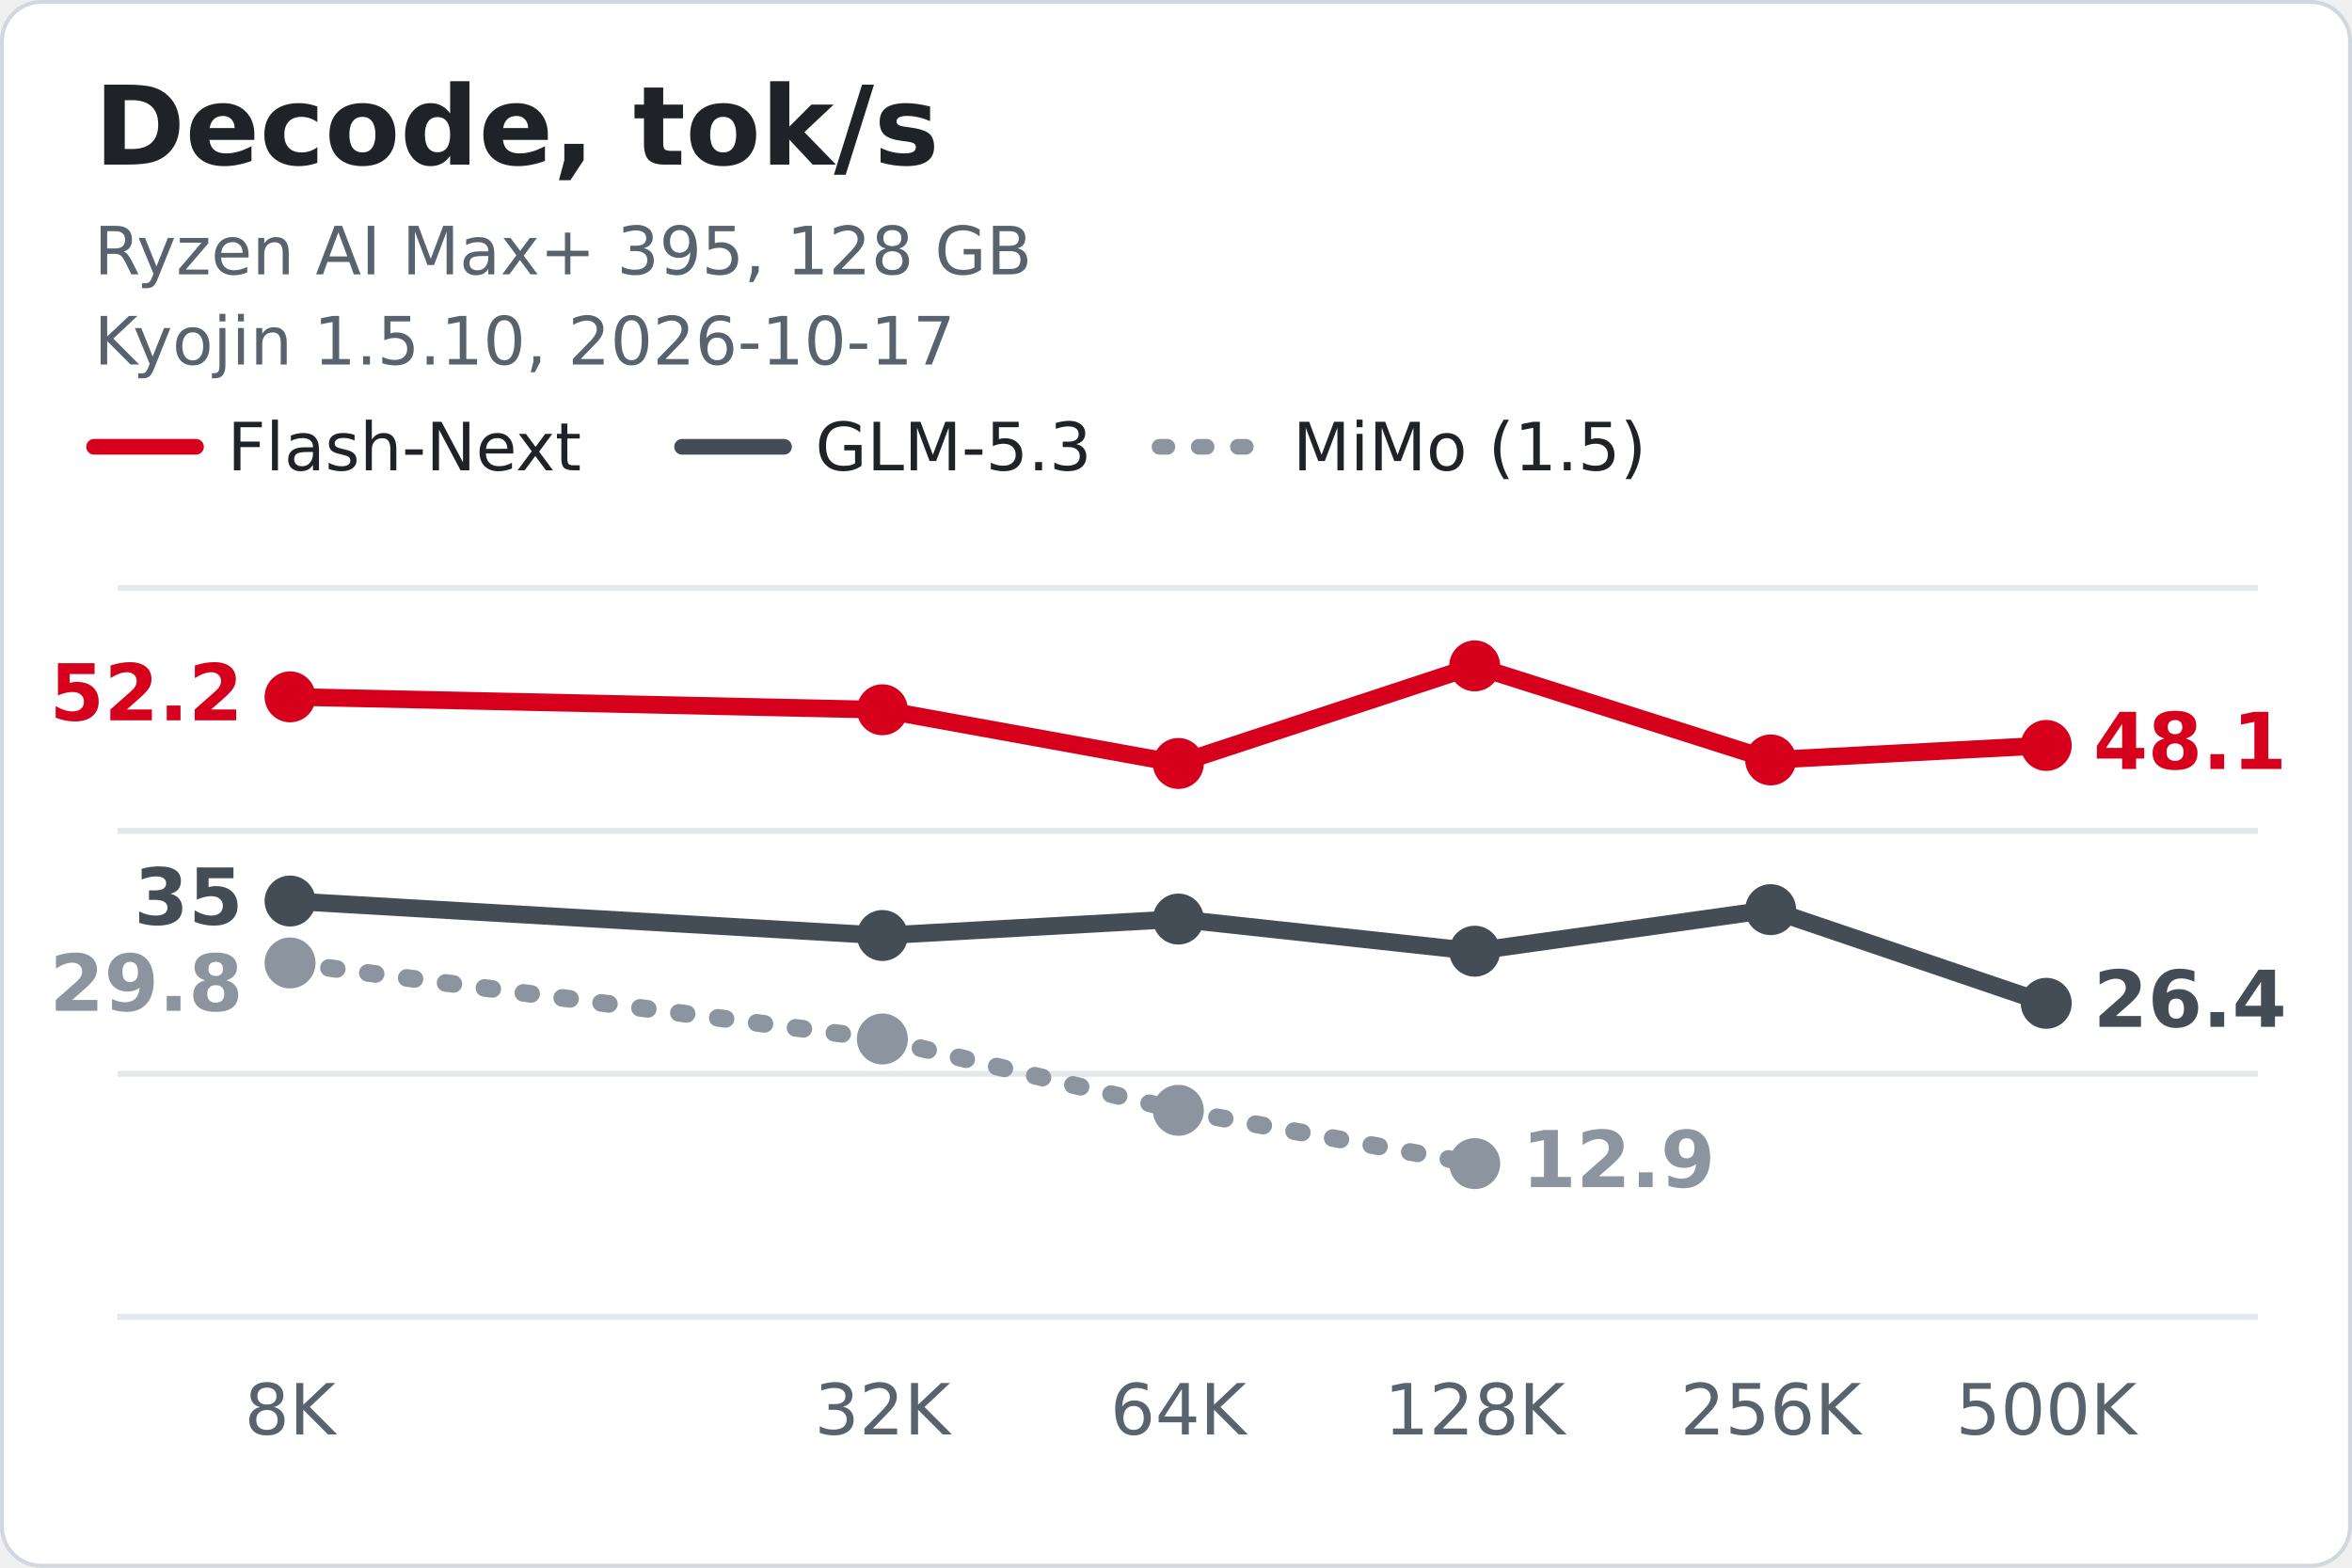
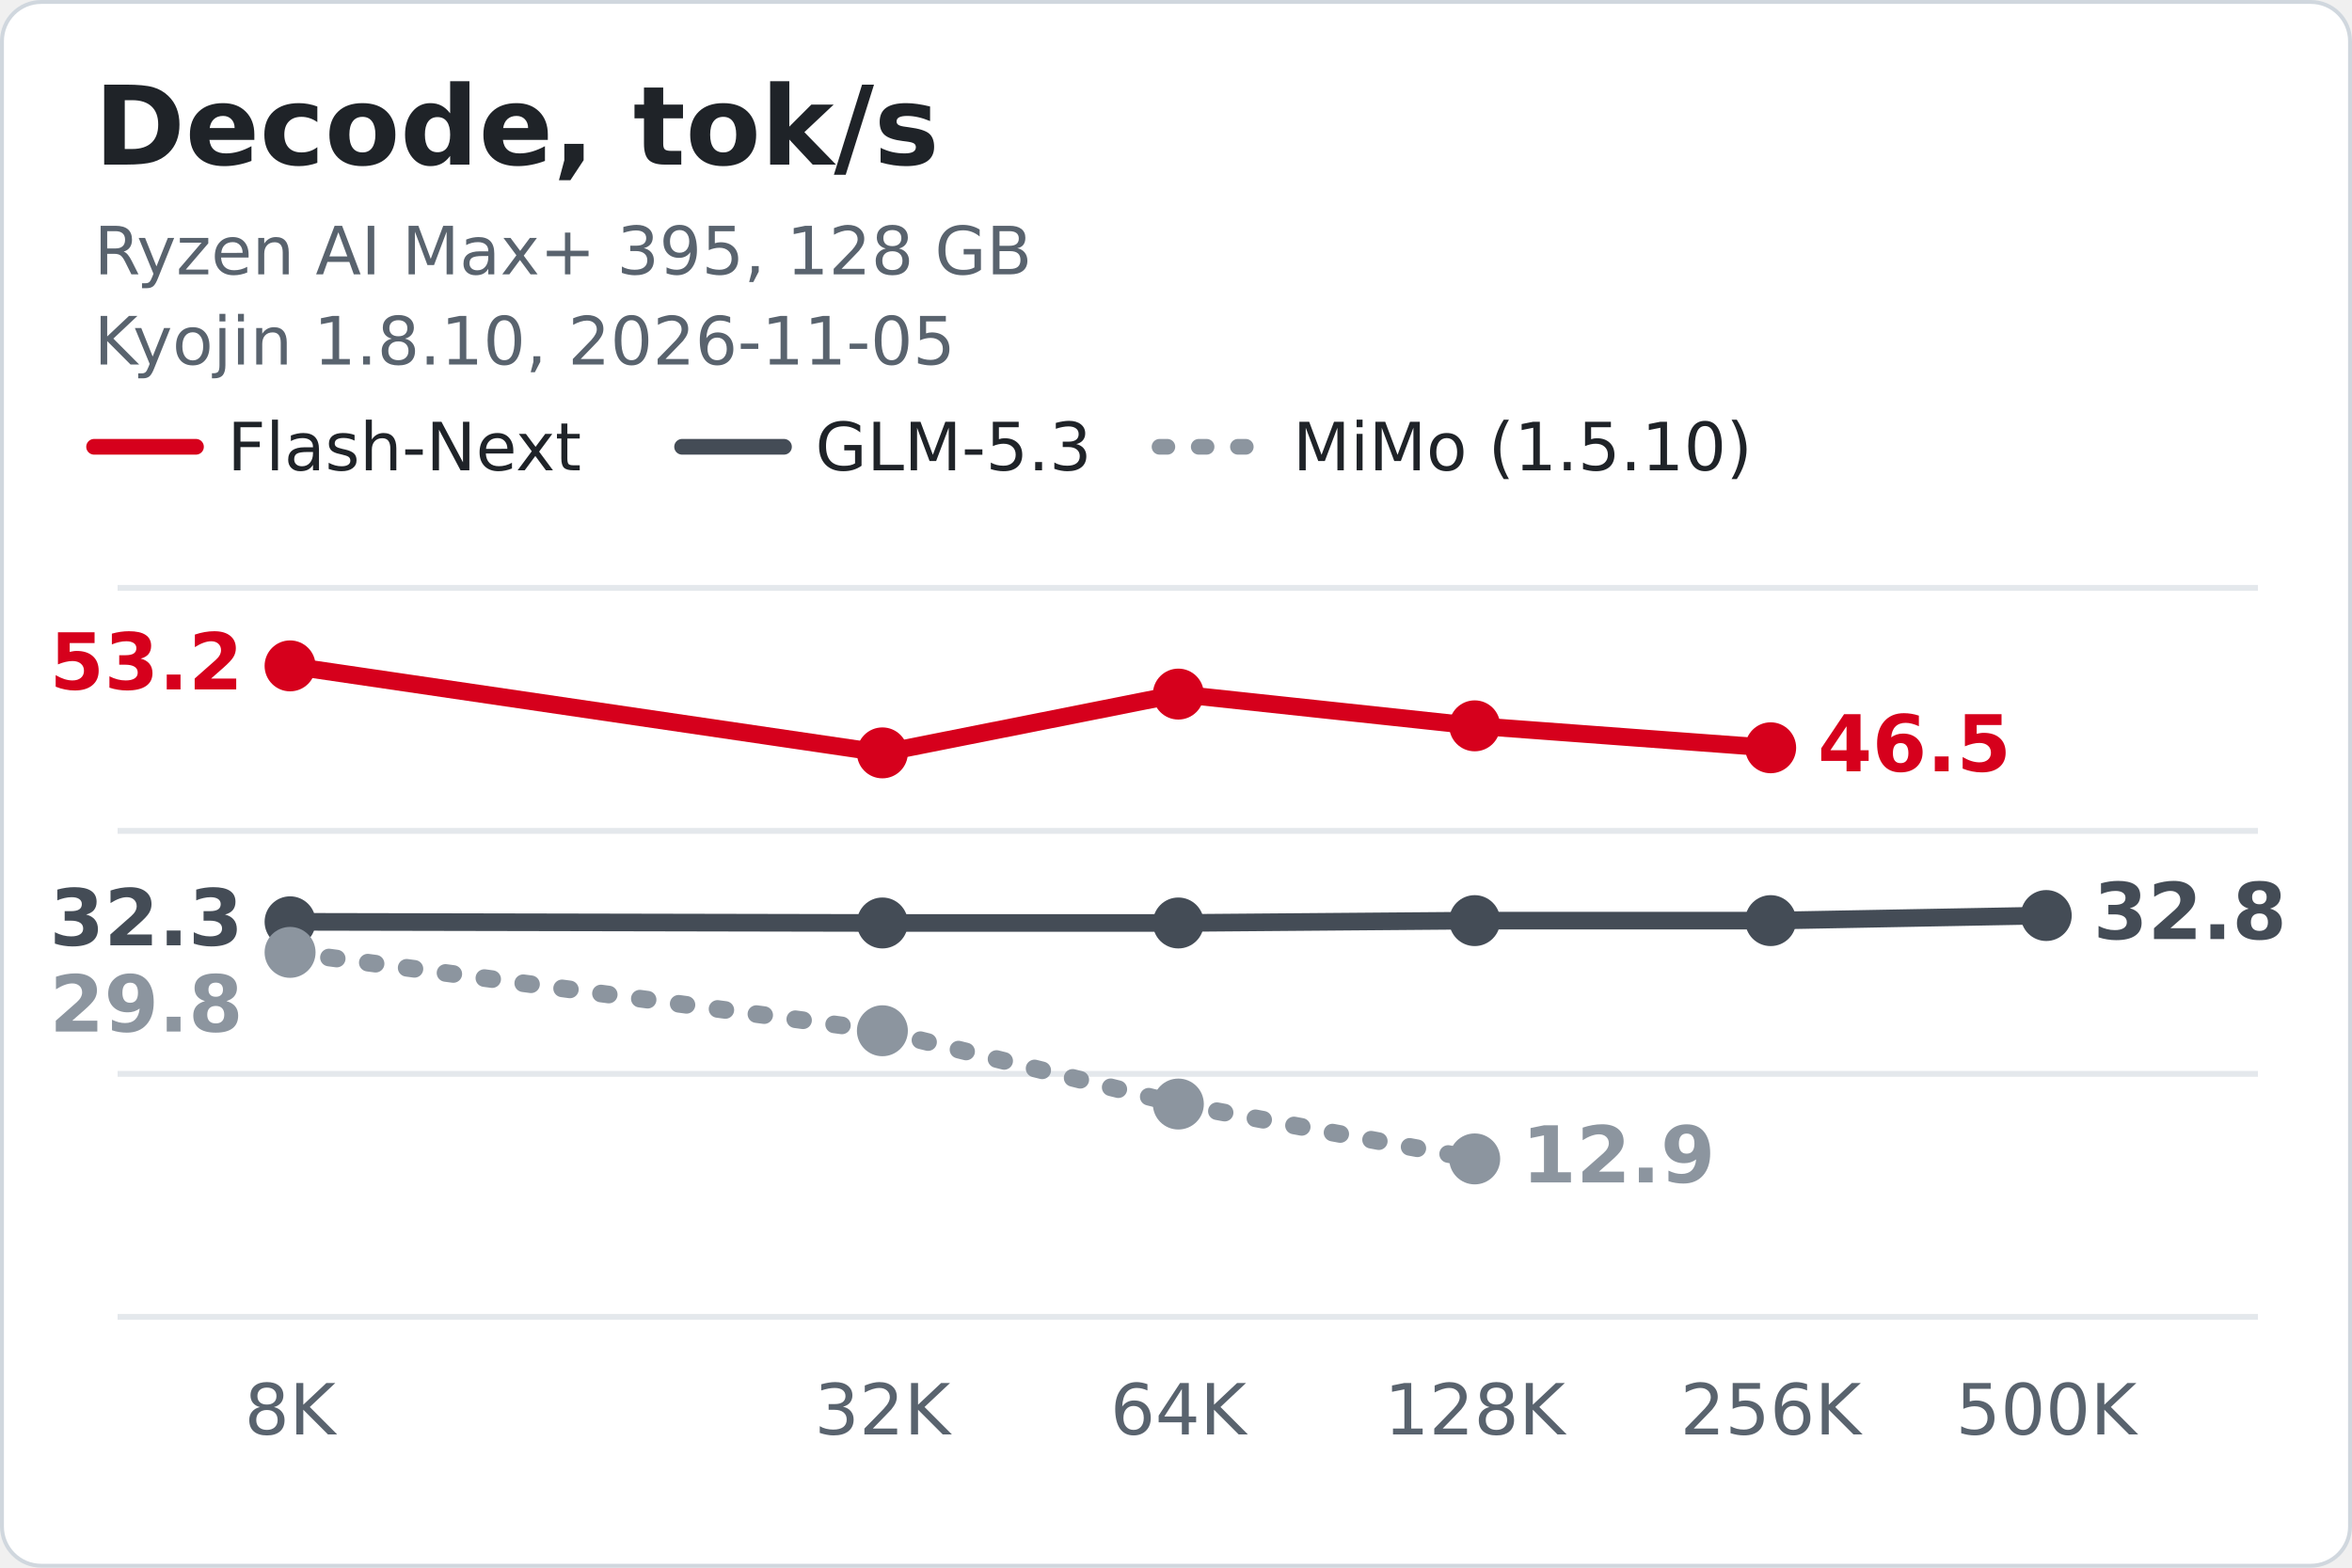
<svg xmlns="http://www.w3.org/2000/svg" width="600" height="400" viewBox="0 0 600 400" font-family="-apple-system,'Segoe UI','Ubuntu Sans','DejaVu Sans',Helvetica,Arial,sans-serif">
  <rect x="0.5" y="0.5" width="599" height="399" rx="10" fill="#FFFFFF" stroke="#D0D7DE" />
  <text x="24.0" y="42.0" fill="#1F2328" font-size="28" text-anchor="start" font-weight="700">Decode, tok/s</text>
  <text x="24.0" y="70.0" fill="#59636E" font-size="17" text-anchor="start" font-weight="400">Ryzen AI Max+ 395, 128 GB</text>
-   <text x="24.0" y="93.0" fill="#59636E" font-size="17" text-anchor="start" font-weight="400">Kyojin 1.5.10, 2026-10-17</text>
+   <text x="24.0" y="93.0" fill="#59636E" font-size="17" text-anchor="start" font-weight="400">Kyojin 1.8.10, 2026-11-05</text>
  <line x1="30" x2="576" y1="336.0" y2="336.0" stroke="#E4E8EC" stroke-width="1.5" />
  <line x1="30" x2="576" y1="274.0" y2="274.0" stroke="#E4E8EC" stroke-width="1.5" />
  <line x1="30" x2="576" y1="212.0" y2="212.0" stroke="#E4E8EC" stroke-width="1.5" />
  <line x1="30" x2="576" y1="150.0" y2="150.0" stroke="#E4E8EC" stroke-width="1.5" />
  <text x="74.0" y="366.0" fill="#59636E" font-size="18" text-anchor="middle" font-weight="400">8K</text>
  <text x="225.1" y="366.0" fill="#59636E" font-size="18" text-anchor="middle" font-weight="400">32K</text>
  <text x="300.6" y="366.0" fill="#59636E" font-size="18" text-anchor="middle" font-weight="400">64K</text>
  <text x="376.2" y="366.0" fill="#59636E" font-size="18" text-anchor="middle" font-weight="400">128K</text>
  <text x="451.7" y="366.0" fill="#59636E" font-size="18" text-anchor="middle" font-weight="400">256K</text>
  <text x="522.0" y="366.0" fill="#59636E" font-size="18" text-anchor="middle" font-weight="400">500K</text>
  <line x1="24" x2="50" y1="114" y2="114" stroke="#D6001C" stroke-width="4" stroke-linecap="round" />
  <text x="58.0" y="120.0" fill="#1F2328" font-size="17" text-anchor="start" font-weight="400">Flash-Next</text>
  <line x1="174.0" x2="200.0" y1="114" y2="114" stroke="#444C56" stroke-width="4" stroke-linecap="round" />
  <text x="208.0" y="120.0" fill="#1F2328" font-size="17" text-anchor="start" font-weight="400">GLM-5.3</text>
  <line x1="295.8" x2="321.8" y1="114" y2="114" stroke="#8C959F" stroke-width="4" stroke-linecap="round" stroke-dasharray="2 8" />
-   <text x="329.8" y="120.0" fill="#1F2328" font-size="17" text-anchor="start" font-weight="400">MiMo (1.5)</text>
-   <line x1="74.0" y1="177.8" x2="225.1" y2="181.1" stroke="#D6001C" stroke-width="4.5" stroke-linecap="round" />
-   <line x1="225.1" y1="181.1" x2="300.6" y2="194.8" stroke="#D6001C" stroke-width="4.5" stroke-linecap="round" />
-   <line x1="300.6" y1="194.8" x2="376.2" y2="169.9" stroke="#D6001C" stroke-width="4.5" stroke-linecap="round" />
-   <line x1="376.2" y1="169.9" x2="451.7" y2="193.9" stroke="#D6001C" stroke-width="4.5" stroke-linecap="round" />
-   <line x1="451.7" y1="193.9" x2="522.0" y2="190.2" stroke="#D6001C" stroke-width="4.5" stroke-linecap="round" />
-   <circle cx="74.0" cy="177.8" r="6.5" fill="#D6001C" />
-   <circle cx="225.1" cy="181.1" r="6.5" fill="#D6001C" />
-   <circle cx="300.6" cy="194.8" r="6.5" fill="#D6001C" />
-   <circle cx="376.2" cy="169.9" r="6.5" fill="#D6001C" />
-   <circle cx="451.7" cy="193.9" r="6.5" fill="#D6001C" />
-   <circle cx="522.0" cy="190.2" r="6.5" fill="#D6001C" />
-   <line x1="74.0" y1="229.9" x2="225.1" y2="238.7" stroke="#444C56" stroke-width="4.5" stroke-linecap="round" />
-   <line x1="225.1" y1="238.7" x2="300.6" y2="234.5" stroke="#444C56" stroke-width="4.5" stroke-linecap="round" />
-   <line x1="300.6" y1="234.5" x2="376.2" y2="242.7" stroke="#444C56" stroke-width="4.5" stroke-linecap="round" />
-   <line x1="376.2" y1="242.7" x2="451.7" y2="232.1" stroke="#444C56" stroke-width="4.5" stroke-linecap="round" />
-   <line x1="451.7" y1="232.1" x2="522.0" y2="256.0" stroke="#444C56" stroke-width="4.5" stroke-linecap="round" />
-   <circle cx="74.0" cy="229.9" r="6.5" fill="#444C56" />
-   <circle cx="225.1" cy="238.7" r="6.5" fill="#444C56" />
-   <circle cx="300.6" cy="234.5" r="6.5" fill="#444C56" />
-   <circle cx="376.2" cy="242.7" r="6.5" fill="#444C56" />
-   <circle cx="451.7" cy="232.1" r="6.5" fill="#444C56" />
-   <circle cx="522.0" cy="256.0" r="6.5" fill="#444C56" />
-   <line x1="74.0" y1="245.7" x2="225.1" y2="265.1" stroke="#8C959F" stroke-width="4.5" stroke-linecap="round" stroke-dasharray="2 8" />
-   <line x1="225.1" y1="265.1" x2="300.6" y2="283.3" stroke="#8C959F" stroke-width="4.5" stroke-linecap="round" stroke-dasharray="2 8" />
-   <line x1="300.6" y1="283.3" x2="376.2" y2="296.9" stroke="#8C959F" stroke-width="4.5" stroke-linecap="round" stroke-dasharray="2 8" />
-   <circle cx="74.0" cy="245.7" r="6.5" fill="#8C959F" />
-   <circle cx="225.1" cy="265.1" r="6.5" fill="#8C959F" />
-   <circle cx="300.6" cy="283.3" r="6.5" fill="#8C959F" />
-   <circle cx="376.2" cy="296.9" r="6.5" fill="#8C959F" />
-   <text x="62.0" y="183.8" fill="#D6001C" font-size="20" text-anchor="end" font-weight="700">52.2</text>
-   <text x="62.0" y="235.9" fill="#444C56" font-size="20" text-anchor="end" font-weight="700">35</text>
-   <text x="62.0" y="257.9" fill="#8C959F" font-size="20" text-anchor="end" font-weight="700">29.8</text>
-   <text x="534.0" y="196.2" fill="#D6001C" font-size="20" text-anchor="start" font-weight="700">48.1</text>
-   <text x="534.0" y="262.0" fill="#444C56" font-size="20" text-anchor="start" font-weight="700">26.4</text>
-   <text x="388.2" y="302.9" fill="#8C959F" font-size="20" text-anchor="start" font-weight="700">12.9</text>
+   <text x="329.8" y="120.0" fill="#1F2328" font-size="17" text-anchor="start" font-weight="400">MiMo (1.5.10)</text>
+   <line x1="74.0" y1="169.9" x2="225.1" y2="192.1" stroke="#D6001C" stroke-width="4.5" stroke-linecap="round" />
+   <line x1="225.1" y1="192.1" x2="300.6" y2="177.1" stroke="#D6001C" stroke-width="4.5" stroke-linecap="round" />
+   <line x1="300.6" y1="177.1" x2="376.2" y2="185.2" stroke="#D6001C" stroke-width="4.5" stroke-linecap="round" />
+   <line x1="376.2" y1="185.2" x2="451.7" y2="190.8" stroke="#D6001C" stroke-width="4.5" stroke-linecap="round" />
+   <circle cx="74.0" cy="169.9" r="6.5" fill="#D6001C" />
+   <circle cx="225.1" cy="192.1" r="6.5" fill="#D6001C" />
+   <circle cx="300.6" cy="177.1" r="6.5" fill="#D6001C" />
+   <circle cx="376.2" cy="185.2" r="6.5" fill="#D6001C" />
+   <circle cx="451.7" cy="190.8" r="6.5" fill="#D6001C" />
+   <line x1="74.0" y1="235.2" x2="225.1" y2="235.5" stroke="#444C56" stroke-width="4.5" stroke-linecap="round" />
+   <line x1="225.1" y1="235.5" x2="300.6" y2="235.5" stroke="#444C56" stroke-width="4.5" stroke-linecap="round" />
+   <line x1="300.6" y1="235.5" x2="376.2" y2="234.9" stroke="#444C56" stroke-width="4.5" stroke-linecap="round" />
+   <line x1="376.2" y1="234.9" x2="451.7" y2="234.9" stroke="#444C56" stroke-width="4.5" stroke-linecap="round" />
+   <line x1="451.7" y1="234.9" x2="522.0" y2="233.6" stroke="#444C56" stroke-width="4.5" stroke-linecap="round" />
+   <circle cx="74.0" cy="235.2" r="6.5" fill="#444C56" />
+   <circle cx="225.1" cy="235.5" r="6.5" fill="#444C56" />
+   <circle cx="300.6" cy="235.5" r="6.5" fill="#444C56" />
+   <circle cx="376.2" cy="234.9" r="6.5" fill="#444C56" />
+   <circle cx="451.7" cy="234.9" r="6.5" fill="#444C56" />
+   <circle cx="522.0" cy="233.6" r="6.5" fill="#444C56" />
+   <line x1="74.0" y1="243.0" x2="225.1" y2="263.0" stroke="#8C959F" stroke-width="4.5" stroke-linecap="round" stroke-dasharray="2 8" />
+   <line x1="225.1" y1="263.0" x2="300.6" y2="281.7" stroke="#8C959F" stroke-width="4.5" stroke-linecap="round" stroke-dasharray="2 8" />
+   <line x1="300.6" y1="281.7" x2="376.2" y2="295.7" stroke="#8C959F" stroke-width="4.5" stroke-linecap="round" stroke-dasharray="2 8" />
+   <circle cx="74.0" cy="243.0" r="6.5" fill="#8C959F" />
+   <circle cx="225.1" cy="263.0" r="6.5" fill="#8C959F" />
+   <circle cx="300.6" cy="281.7" r="6.5" fill="#8C959F" />
+   <circle cx="376.2" cy="295.7" r="6.5" fill="#8C959F" />
+   <text x="62.0" y="175.9" fill="#D6001C" font-size="20" text-anchor="end" font-weight="700">53.2</text>
+   <text x="62.0" y="241.2" fill="#444C56" font-size="20" text-anchor="end" font-weight="700">32.3</text>
+   <text x="62.0" y="263.2" fill="#8C959F" font-size="20" text-anchor="end" font-weight="700">29.8</text>
+   <text x="463.7" y="196.8" fill="#D6001C" font-size="20" text-anchor="start" font-weight="700">46.5</text>
+   <text x="534.0" y="239.6" fill="#444C56" font-size="20" text-anchor="start" font-weight="700">32.8</text>
+   <text x="388.2" y="301.7" fill="#8C959F" font-size="20" text-anchor="start" font-weight="700">12.9</text>
</svg>
